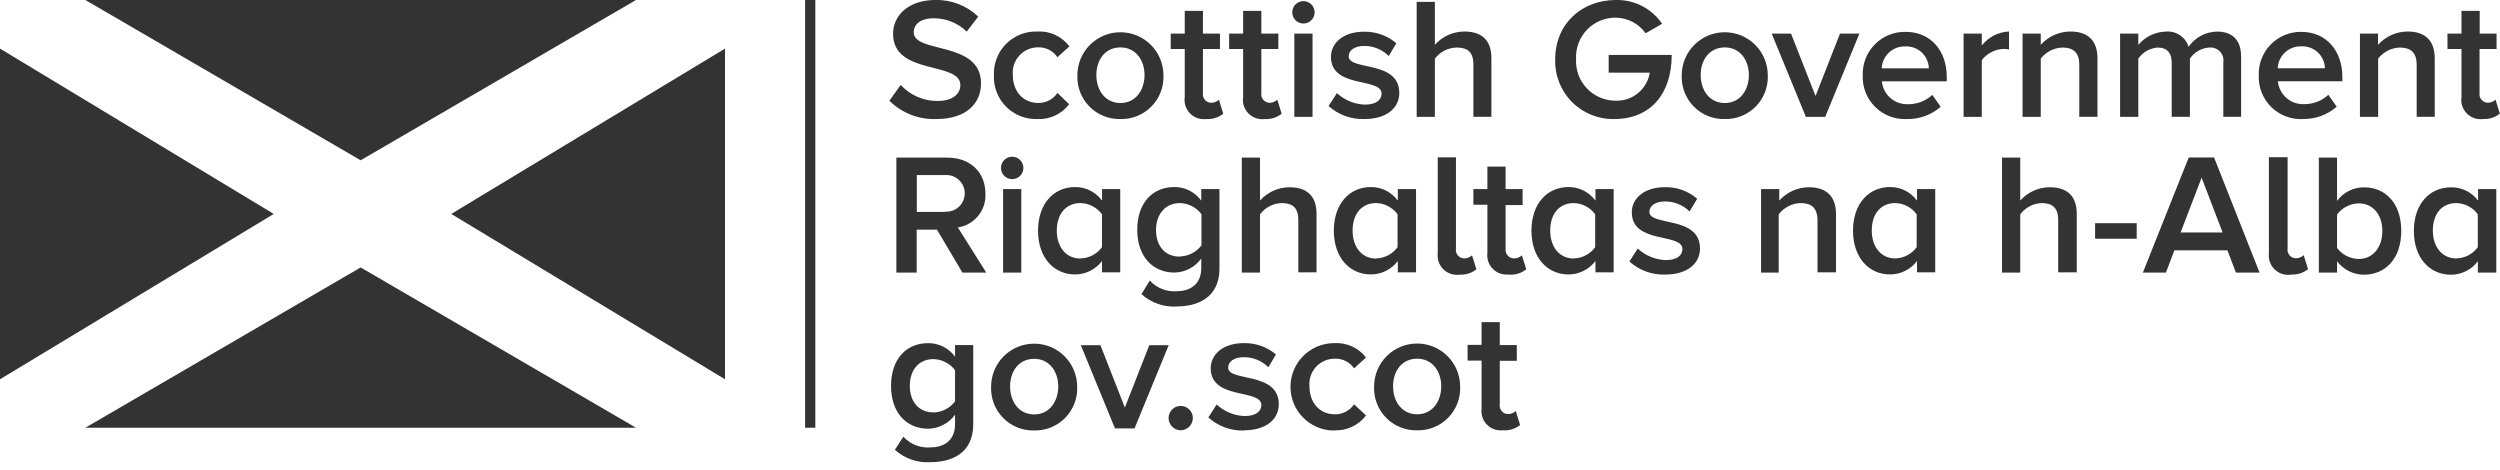
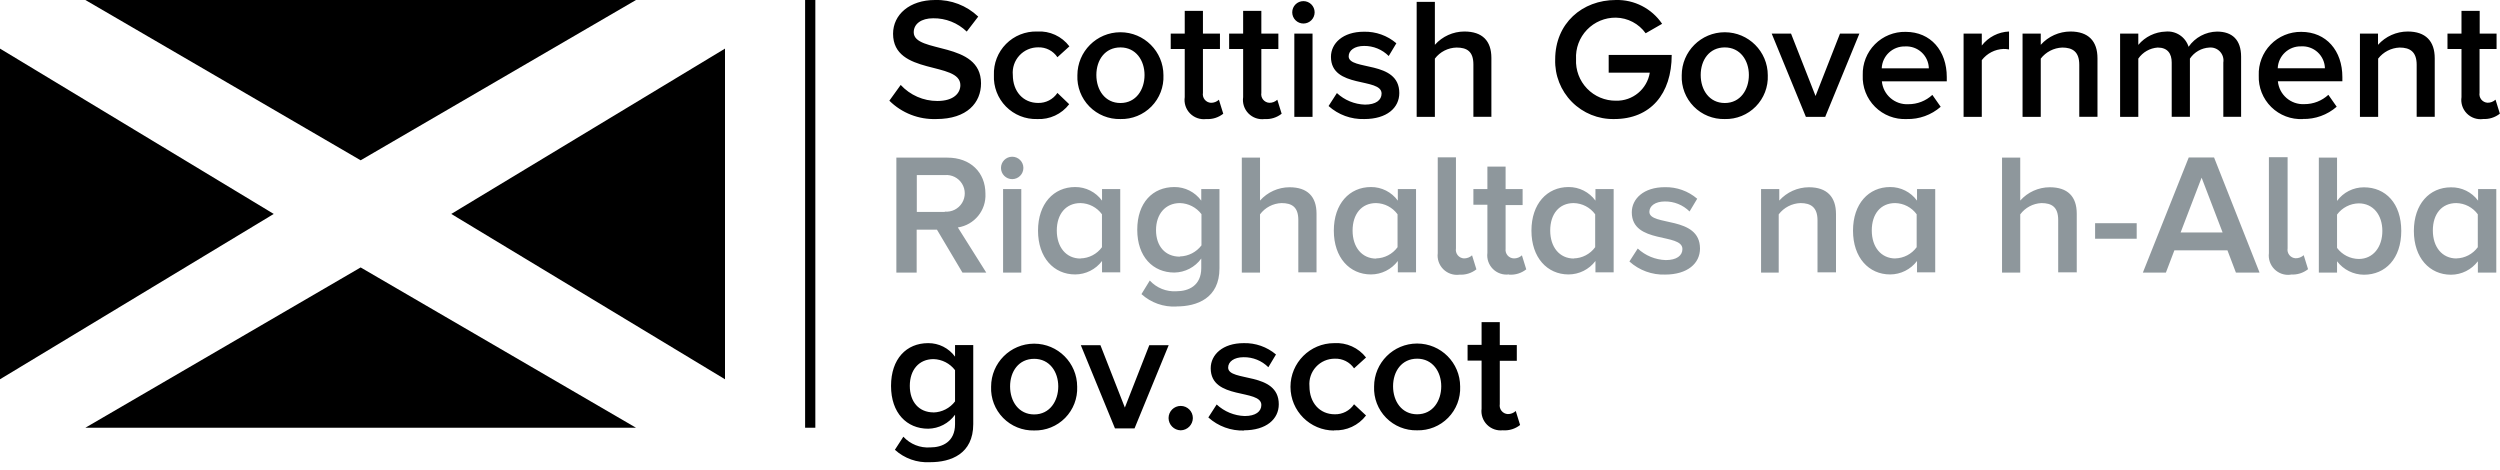
<svg xmlns="http://www.w3.org/2000/svg" focusable="false" version="1.1" id="sg-logo" x="0px" y="0px" viewBox="0 0 357 67" xml:space="preserve">
  <defs>
    <style>
-                           .cls-1 {
-                             fill: none;
-                             stroke: #333;
-                             stroke-width: 1.46px;
-                           }
+             .cls-1 {
+                 fill: none;
+                 stroke: #000;
+                 stroke-width: 1.46px;
+             }

-                           .cls-2 {
-                             fill: #0065bd;
-                           }
+             .cls-2 {
+                 fill: #000;
+             }

-                           .cls-3 {
-                             fill: #2c3b45;
-                           }
+             .cls-3 {
+                 fill: #000;
+             }

-                           .cls-4 {
-                             fill: #8e979c;
-                           }
- 
-                           .cls-2, .cls-3, .cls-4 {
-                             fill: #333;
-                           }
-                         </style>
+             .cls-4 {
+                 fill: #8e979c;
+             }
+         </style>
  </defs>
  <switch>
    <g>
      <line class="cls-1" x1="115.7" y1="61.08" x2="115.7" />
      <polygon class="cls-2" points="12.19 0 51.5 22.89 90.82 0 12.19 0 12.19 0" />
      <polygon class="cls-2" points="12.19 61.08 51.5 38.19 90.82 61.08 12.19 61.08 12.19 61.08" />
      <polygon class="cls-2" points="0 6.94 0 54.16 39.09 30.55 0 6.94 0 6.94" />
      <polygon class="cls-2" points="103.53 6.94 103.53 54.16 64.44 30.55 103.53 6.94 103.53 6.94" />
      <path class="cls-3" d="M132.84,66c2.92,0,6.14-1.16,6.14-5.44V49.28h-2.6v1.65A4.71,4.71,0,0,0,132.54,49c-3.1,0-5.3,2.24-5.3,6.11s2.25,6.11,5.3,6.11a4.82,4.82,0,0,0,3.84-2v1.35c0,2.54-1.83,3.32-3.54,3.32A4.74,4.74,0,0,1,129,62.36l-1.21,1.87a6.87,6.87,0,0,0,5,1.77h0Zm0.47-7.11c-2.08,0-3.39-1.5-3.39-3.79s1.31-3.82,3.39-3.82a4,4,0,0,1,3.07,1.58v4.46a4,4,0,0,1-3.07,1.58h0Zm14.37,2.58a6,6,0,0,0,6.14-6.25,6.14,6.14,0,1,0-12.29,0,6,6,0,0,0,6.14,6.25h0Zm0-2.29c-2.2,0-3.44-1.85-3.44-4s1.24-3.94,3.44-3.94,3.44,1.85,3.44,3.94-1.21,4-3.44,4h0Zm14.33,2,4.88-11.89h-2.77l-3.49,8.91-3.49-8.91h-2.8l4.88,11.89H162Zm6.6,0.27a1.77,1.77,0,0,0,1.73-1.75,1.73,1.73,0,0,0-3.47,0,1.77,1.77,0,0,0,1.73,1.75h0Zm9,0c3.22,0,5-1.6,5-3.72,0-4.73-7.23-3.15-7.23-5.24,0-.84.84-1.48,2.2-1.48a4.89,4.89,0,0,1,3.54,1.43l1.09-1.82A6.86,6.86,0,0,0,177.6,49c-3,0-4.71,1.65-4.71,3.59,0,4.58,7.23,2.9,7.23,5.24,0,0.94-.82,1.58-2.38,1.58a6.17,6.17,0,0,1-4-1.65l-1.19,1.85a7.28,7.28,0,0,0,5.13,1.87h0Zm12.88,0a5.41,5.41,0,0,0,4.58-2.12l-1.71-1.6a3.22,3.22,0,0,1-2.75,1.43c-2.16,0-3.62-1.65-3.62-4a3.61,3.61,0,0,1,3.62-3.94,3.18,3.18,0,0,1,2.75,1.38l1.71-1.55A5.34,5.34,0,0,0,190.52,49a6.24,6.24,0,0,0,0,12.48h0Zm11.88,0a6,6,0,0,0,6.14-6.25,6.14,6.14,0,1,0-12.29,0,6,6,0,0,0,6.14,6.25h0Zm0-2.29c-2.2,0-3.44-1.85-3.44-4s1.24-3.94,3.44-3.94,3.44,1.85,3.44,3.94-1.21,4-3.44,4h0Zm12.27,2.29a3.54,3.54,0,0,0,2.43-.76l-0.62-2a1.62,1.62,0,0,1-1.14.44,1.22,1.22,0,0,1-1.14-1.43V51.52h2.43V49.28h-2.43V46h-2.6v3.25h-2v2.24h2v6.87a2.75,2.75,0,0,0,3.07,3.08h0Z" />
      <path class="cls-4" d="M140.84,38.93l-4.06-6.45a4.63,4.63,0,0,0,3.94-4.82c0-3.05-2.15-5.15-5.42-5.15H128V38.93h2.9V32.8h2.9l3.64,6.13h3.37Zm-5.92-8.67h-4V25h4a2.62,2.62,0,1,1,0,5.22h0Zm9.63-4.68a1.6,1.6,0,1,0-1.61-1.6,1.6,1.6,0,0,0,1.61,1.6h0Zm1.29,13.34V27h-2.6V38.93h2.6Zm14.13,0V27h-2.6v1.65a4.71,4.71,0,0,0-3.84-1.94c-3.07,0-5.3,2.39-5.3,6.23s2.25,6.25,5.3,6.25a4.82,4.82,0,0,0,3.84-1.92v1.62H160Zm-5.67-2c-2.08,0-3.39-1.65-3.39-4S152.21,29,154.29,29a3.89,3.89,0,0,1,3.07,1.6v4.7a3.89,3.89,0,0,1-3.07,1.6h0ZM168,43.76c2.92,0,6.14-1.16,6.14-5.44V27h-2.6v1.65a4.71,4.71,0,0,0-3.84-1.94c-3.1,0-5.3,2.24-5.3,6.1s2.25,6.11,5.3,6.11a4.82,4.82,0,0,0,3.84-2v1.35c0,2.54-1.83,3.32-3.54,3.32a4.74,4.74,0,0,1-3.81-1.53L163,42a6.87,6.87,0,0,0,5,1.77h0Zm0.47-7.11c-2.08,0-3.39-1.5-3.39-3.79S166.42,29,168.5,29a4,4,0,0,1,3.07,1.58v4.46a4,4,0,0,1-3.07,1.58h0ZM188,38.93V30.51c0-2.44-1.29-3.77-3.86-3.77a5.66,5.66,0,0,0-4.21,1.9V22.51h-2.6V38.93h2.6V30.61A4,4,0,0,1,183,29c1.46,0,2.4.54,2.4,2.41v7.48H188Zm14.21,0V27h-2.6v1.65a4.71,4.71,0,0,0-3.84-1.94c-3.07,0-5.3,2.39-5.3,6.23s2.25,6.25,5.3,6.25a4.82,4.82,0,0,0,3.84-1.92v1.62h2.6Zm-5.67-2c-2.08,0-3.39-1.65-3.39-4S194.42,29,196.5,29a3.89,3.89,0,0,1,3.07,1.6v4.7a3.89,3.89,0,0,1-3.07,1.6h0Zm11.84,2.29a3.56,3.56,0,0,0,2.45-.76l-0.62-2a1.69,1.69,0,0,1-1.16.44,1.22,1.22,0,0,1-1.14-1.43v-13h-2.6V36.15a2.76,2.76,0,0,0,3.07,3.08h0Zm7.14,0a3.54,3.54,0,0,0,2.43-.76l-0.62-2a1.62,1.62,0,0,1-1.14.44A1.22,1.22,0,0,1,215,35.51V29.28h2.43V27H215V23.79h-2.6V27h-2v2.24h2v6.87a2.75,2.75,0,0,0,3.07,3.08h0Zm14.91-.3V27h-2.6v1.65a4.71,4.71,0,0,0-3.84-1.94c-3.07,0-5.3,2.39-5.3,6.23s2.25,6.25,5.3,6.25a4.82,4.82,0,0,0,3.84-1.92v1.62h2.6Zm-5.67-2c-2.08,0-3.39-1.65-3.39-4S222.64,29,224.72,29a3.89,3.89,0,0,1,3.07,1.6v4.7a3.89,3.89,0,0,1-3.07,1.6h0Zm13,2.29c3.22,0,5-1.6,5-3.72,0-4.73-7.23-3.15-7.23-5.24,0-.84.84-1.48,2.2-1.48a4.9,4.9,0,0,1,3.54,1.43l1.09-1.82a6.86,6.86,0,0,0-4.63-1.65c-3,0-4.71,1.65-4.71,3.59,0,4.58,7.23,2.9,7.23,5.24,0,0.94-.82,1.58-2.38,1.58a6.16,6.16,0,0,1-4-1.65l-1.19,1.85a7.27,7.27,0,0,0,5.13,1.87h0Zm24.42-.3V30.56c0-2.44-1.29-3.82-3.86-3.82a5.72,5.72,0,0,0-4.24,1.9V27h-2.6V38.93H254V30.61A4.08,4.08,0,0,1,257.11,29c1.46,0,2.43.59,2.43,2.46v7.43h2.6Zm14.17,0V27h-2.6v1.65a4.71,4.71,0,0,0-3.84-1.94c-3.07,0-5.3,2.39-5.3,6.23s2.25,6.25,5.3,6.25a4.82,4.82,0,0,0,3.84-1.92v1.62h2.6Zm-5.67-2c-2.08,0-3.39-1.65-3.39-4S268.55,29,270.63,29a3.89,3.89,0,0,1,3.07,1.6v4.7a3.89,3.89,0,0,1-3.07,1.6h0Zm25.88,2V30.51c0-2.44-1.29-3.77-3.86-3.77a5.66,5.66,0,0,0-4.21,1.9V22.51h-2.6V38.93h2.6V30.61A4,4,0,0,1,291.51,29c1.46,0,2.4.54,2.4,2.41v7.48h2.6Zm8.56-4.85V31.87h-5.94v2.22h5.94Zm17.54,4.85-6.49-16.42h-3.62L306,38.93h3.29l1.21-3.18h7.58l1.21,3.18h3.29Zm-5.33-5.71h-5.94l3-7.83,3,7.83h0Zm9.81,6a3.56,3.56,0,0,0,2.45-.76l-0.62-2a1.69,1.69,0,0,1-1.16.44,1.22,1.22,0,0,1-1.14-1.43v-13H324V36.15a2.76,2.76,0,0,0,3.07,3.08h0Zm6.59-3.86V30.64a3.94,3.94,0,0,1,3.1-1.6c2.06,0,3.37,1.65,3.37,3.94s-1.31,4-3.37,4a3.92,3.92,0,0,1-3.1-1.58h0Zm0,3.57V37.31a4.86,4.86,0,0,0,3.84,1.92c3.07,0,5.33-2.31,5.33-6.25s-2.23-6.23-5.33-6.23a4.74,4.74,0,0,0-3.84,1.94V22.51h-2.6V38.93h2.6Zm22.74,0V27h-2.6v1.65A4.71,4.71,0,0,0,350,26.75c-3.07,0-5.3,2.39-5.3,6.23s2.25,6.25,5.3,6.25a4.82,4.82,0,0,0,3.84-1.92v1.62h2.6Zm-5.67-2c-2.08,0-3.39-1.65-3.39-4S348.68,29,350.76,29a3.89,3.89,0,0,1,3.07,1.6v4.7a3.89,3.89,0,0,1-3.07,1.6h0Z" />
      <path class="cls-3" d="M133.7,17c4.43,0,6.39-2.36,6.39-5.1,0-6.11-9.61-4.21-9.61-7.29,0-1.21,1.09-2,2.77-2a6.76,6.76,0,0,1,4.8,1.9l1.64-2.14A8.58,8.58,0,0,0,133.53,0c-3.64,0-6,2.09-6,4.82,0,6,9.61,3.89,9.61,7.34,0,1.11-.92,2.26-3.29,2.26a7.11,7.11,0,0,1-5.23-2.29L127,14.38A9.06,9.06,0,0,0,133.7,17h0Zm14.4,0a5.4,5.4,0,0,0,4.58-2.12L151,13.27a3.22,3.22,0,0,1-2.75,1.43c-2.15,0-3.62-1.65-3.62-4a3.61,3.61,0,0,1,3.62-3.94A3.18,3.18,0,0,1,151,8.17l1.71-1.55A5.34,5.34,0,0,0,148.1,4.5a6,6,0,0,0-6.17,6.23A6,6,0,0,0,148.1,17h0ZM160,17a6,6,0,0,0,6.14-6.25,6.14,6.14,0,1,0-12.29,0A6,6,0,0,0,160,17h0Zm0-2.29c-2.2,0-3.44-1.85-3.44-4s1.24-3.94,3.44-3.94,3.44,1.85,3.44,3.94-1.21,4-3.44,4h0ZM172.25,17a3.54,3.54,0,0,0,2.43-.76l-0.62-2a1.62,1.62,0,0,1-1.14.44,1.22,1.22,0,0,1-1.14-1.43V7h2.43V4.8h-2.43V1.55h-2.6V4.8h-2V7h2v6.87A2.75,2.75,0,0,0,172.25,17h0Zm8.34,0a3.54,3.54,0,0,0,2.43-.76l-0.62-2a1.62,1.62,0,0,1-1.14.44,1.22,1.22,0,0,1-1.14-1.43V7h2.43V4.8h-2.43V1.55h-2.6V4.8h-2V7h2v6.87A2.75,2.75,0,0,0,180.59,17h0Zm5.55-13.64a1.6,1.6,0,1,0-1.61-1.6,1.6,1.6,0,0,0,1.61,1.6h0Zm1.29,13.34V4.8h-2.6V16.69h2.6Zm7.39,0.3c3.22,0,5-1.6,5-3.72,0-4.73-7.23-3.15-7.23-5.24,0-.84.84-1.48,2.2-1.48A4.89,4.89,0,0,1,198.31,8l1.09-1.82a6.86,6.86,0,0,0-4.63-1.65c-3,0-4.71,1.65-4.71,3.59,0,4.58,7.23,2.9,7.23,5.24,0,0.94-.82,1.58-2.38,1.58a6.17,6.17,0,0,1-4-1.65l-1.19,1.85A7.28,7.28,0,0,0,194.81,17h0Zm18.15-.3V8.27c0-2.44-1.29-3.77-3.86-3.77a5.66,5.66,0,0,0-4.21,1.9V0.27h-2.6V16.69h2.6V8.37A4,4,0,0,1,208,6.79c1.46,0,2.4.54,2.4,2.41v7.48H213ZM230.5,17c5.2,0,8.22-3.59,8.22-9.16h-9v2.54h5.87a4.77,4.77,0,0,1-4.83,4,5.65,5.65,0,0,1-5.7-5.93,5.63,5.63,0,0,1,5.7-5.93A5.34,5.34,0,0,1,235,4.75l2.35-1.35A7.74,7.74,0,0,0,230.75,0c-4.8,0-8.67,3.32-8.67,8.49A8.26,8.26,0,0,0,230.5,17h0Zm15.8,0a6,6,0,0,0,6.14-6.25,6.14,6.14,0,1,0-12.29,0A6,6,0,0,0,246.3,17h0Zm0-2.29c-2.2,0-3.44-1.85-3.44-4s1.24-3.94,3.44-3.94,3.44,1.85,3.44,3.94-1.21,4-3.44,4h0Zm14.33,2L265.52,4.8h-2.77l-3.49,8.91L255.76,4.8H253l4.88,11.89h2.8ZM272.28,17a7.1,7.1,0,0,0,4.85-1.75l-1.19-1.7a5,5,0,0,1-3.42,1.33,3.61,3.61,0,0,1-3.79-3.27H278V11c0-3.74-2.28-6.45-5.87-6.45A6,6,0,0,0,266,10.73,6,6,0,0,0,272.28,17h0Zm3.17-7.24h-6.74a3.26,3.26,0,0,1,3.34-3.13,3.21,3.21,0,0,1,3.39,3.13h0ZM283,16.69V8.59a4.09,4.09,0,0,1,3.1-1.6,3.61,3.61,0,0,1,.79.07V4.5a5.2,5.2,0,0,0-3.89,2V4.8h-2.6V16.69H283Zm16.52,0V8.32c0-2.44-1.29-3.82-3.86-3.82a5.72,5.72,0,0,0-4.24,1.9V4.8h-2.6V16.69h2.6V8.37a4.08,4.08,0,0,1,3.07-1.58c1.46,0,2.43.59,2.43,2.46v7.43h2.6Zm20.51,0V8.1c0-2.41-1.26-3.59-3.44-3.59a5.05,5.05,0,0,0-4.06,2.17,3.12,3.12,0,0,0-3.27-2.17,5.31,5.31,0,0,0-3.91,1.9V4.8h-2.6V16.69h2.6V8.37a3.68,3.68,0,0,1,2.77-1.58c1.41,0,2,.86,2,2.14v7.75h2.6V8.37a3.57,3.57,0,0,1,2.77-1.58,1.85,1.85,0,0,1,2,2.14v7.75h2.6Zm8.8,0.3a7.1,7.1,0,0,0,4.85-1.75l-1.19-1.7a5,5,0,0,1-3.42,1.33,3.61,3.61,0,0,1-3.79-3.27h9.21V11c0-3.74-2.28-6.45-5.87-6.45a6,6,0,0,0-6.07,6.23A6,6,0,0,0,328.86,17h0ZM332,9.75h-6.74a3.26,3.26,0,0,1,3.34-3.13A3.21,3.21,0,0,1,332,9.75h0Zm15.68,6.94V8.32c0-2.44-1.29-3.82-3.86-3.82a5.72,5.72,0,0,0-4.24,1.9V4.8H337V16.69h2.6V8.37a4.08,4.08,0,0,1,3.07-1.58c1.46,0,2.43.59,2.43,2.46v7.43h2.6Zm6.87,0.3a3.53,3.53,0,0,0,2.43-.76l-0.62-2a1.62,1.62,0,0,1-1.14.44,1.22,1.22,0,0,1-1.14-1.43V7h2.43V4.8H354.1V1.55h-2.6V4.8h-2V7h2v6.87A2.75,2.75,0,0,0,354.57,17h0Z" />
    </g>
  </switch>
</svg>
